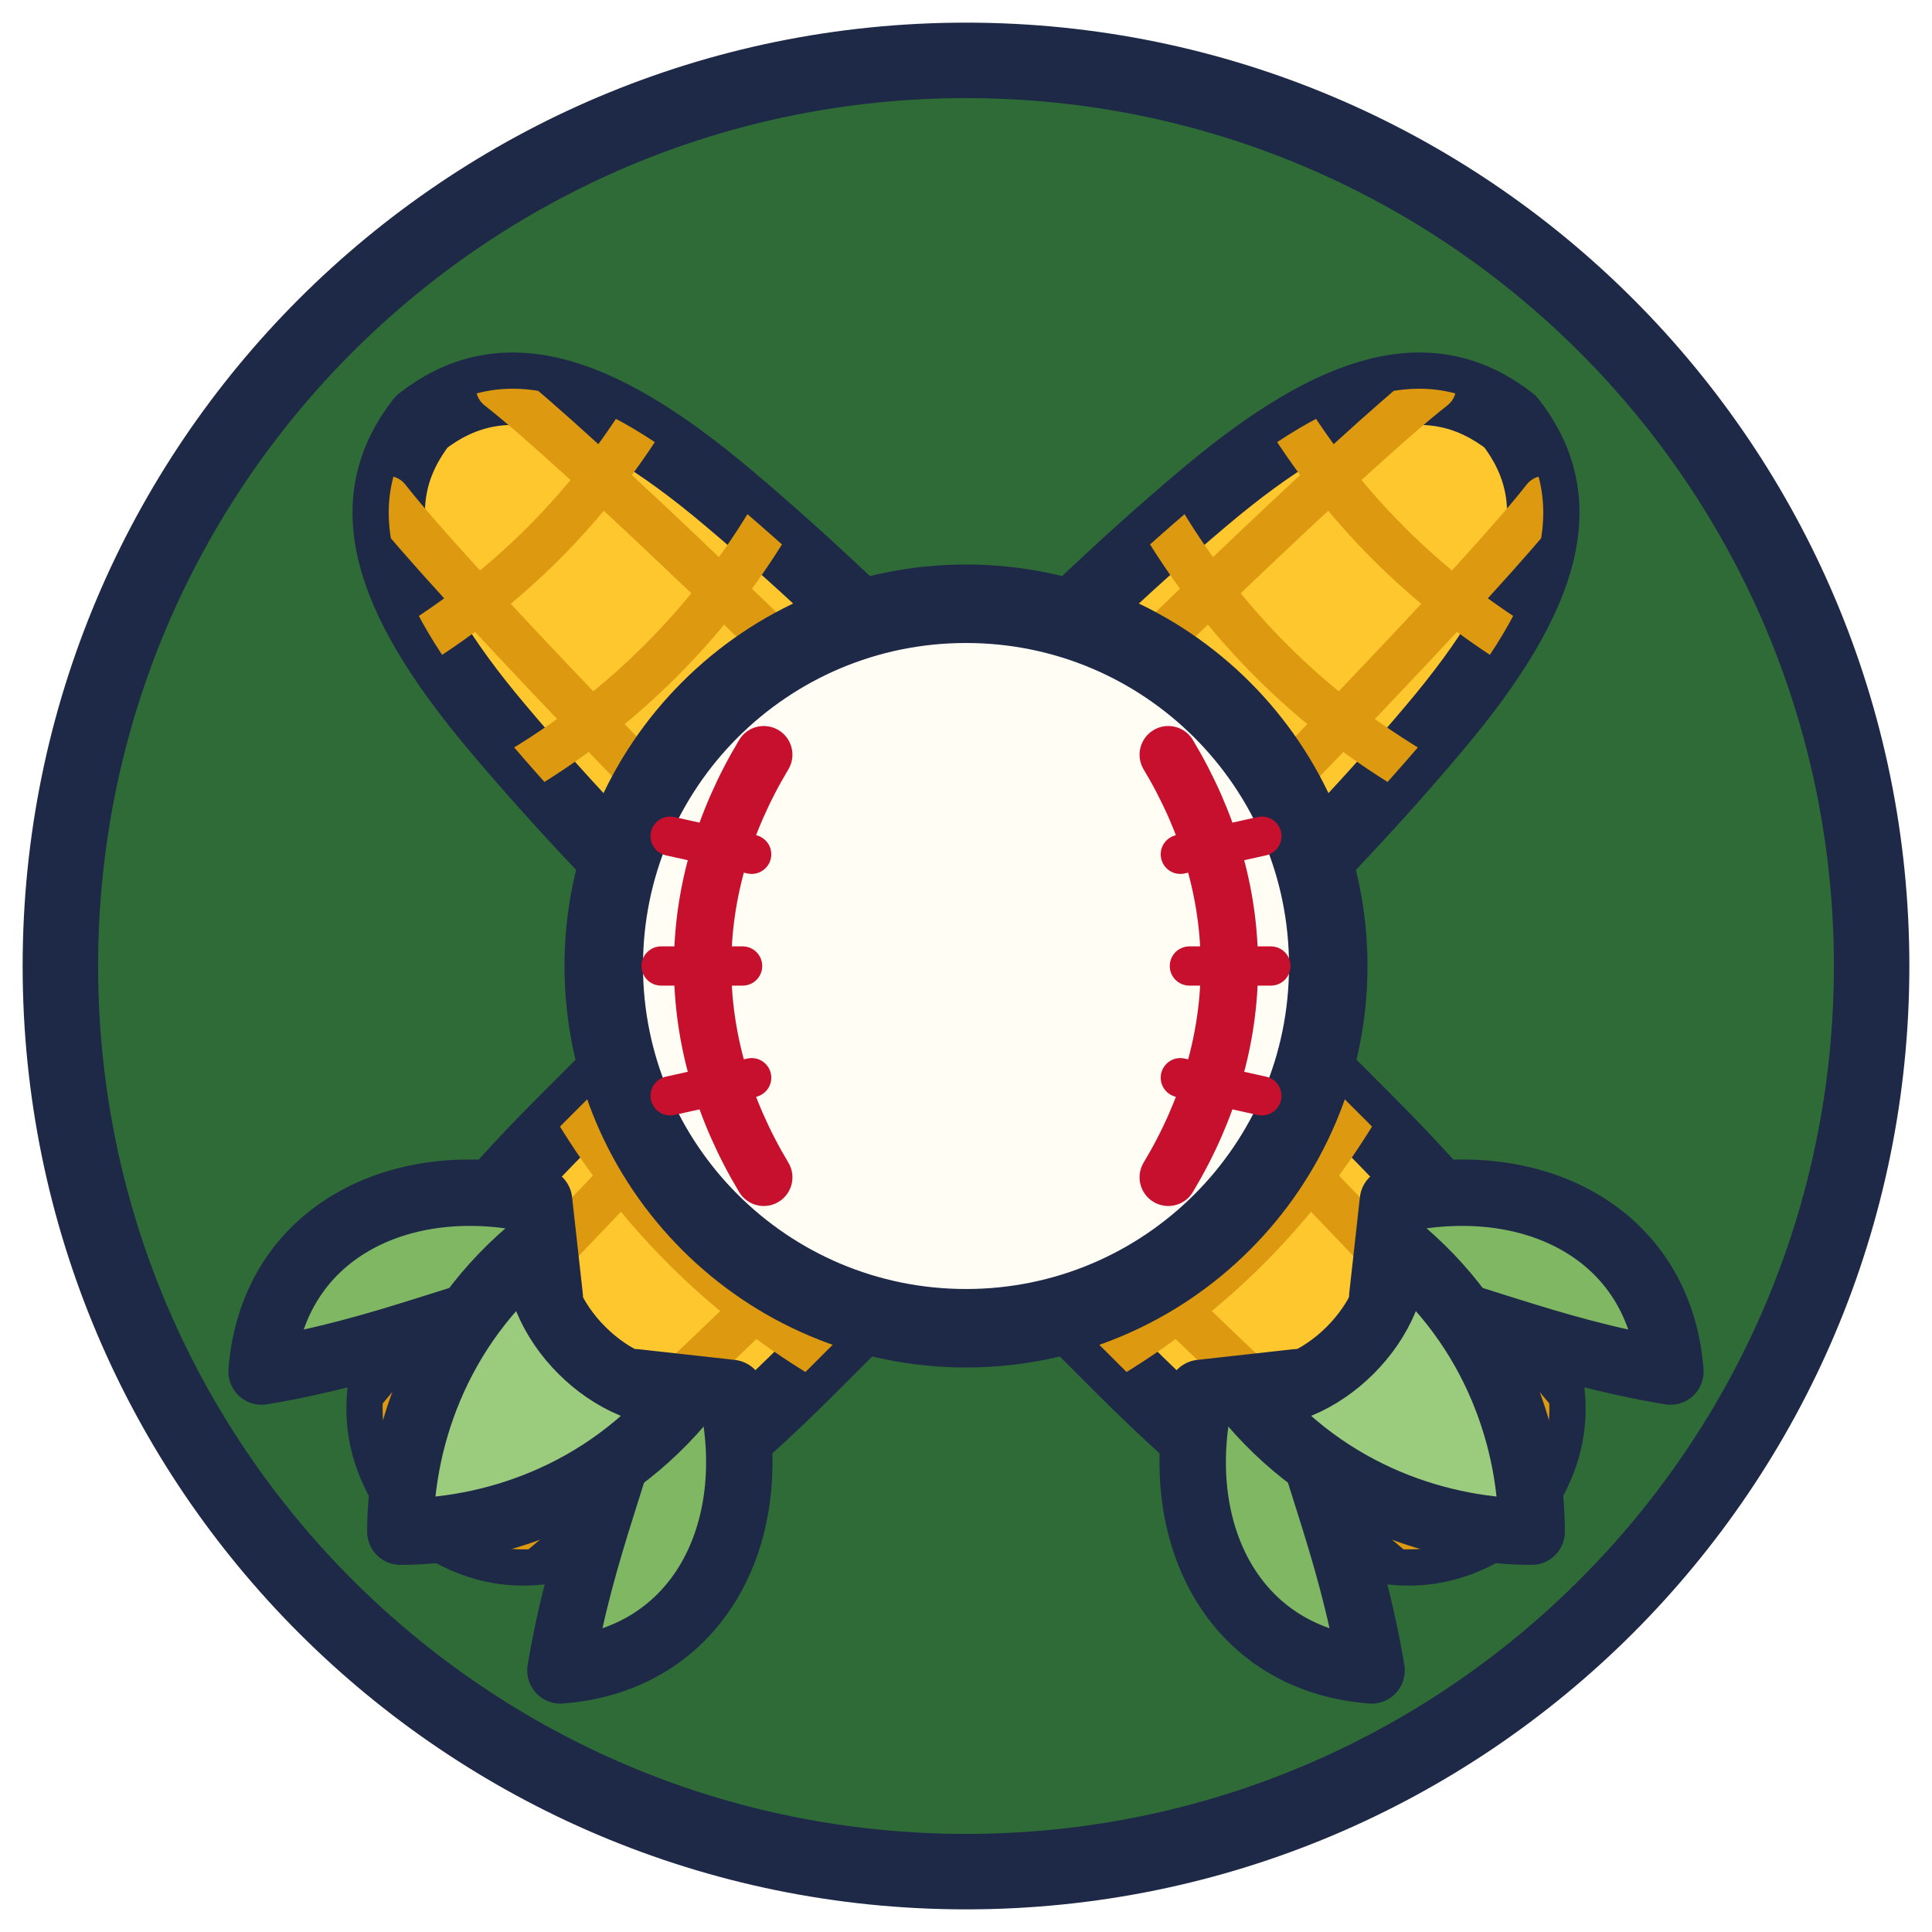
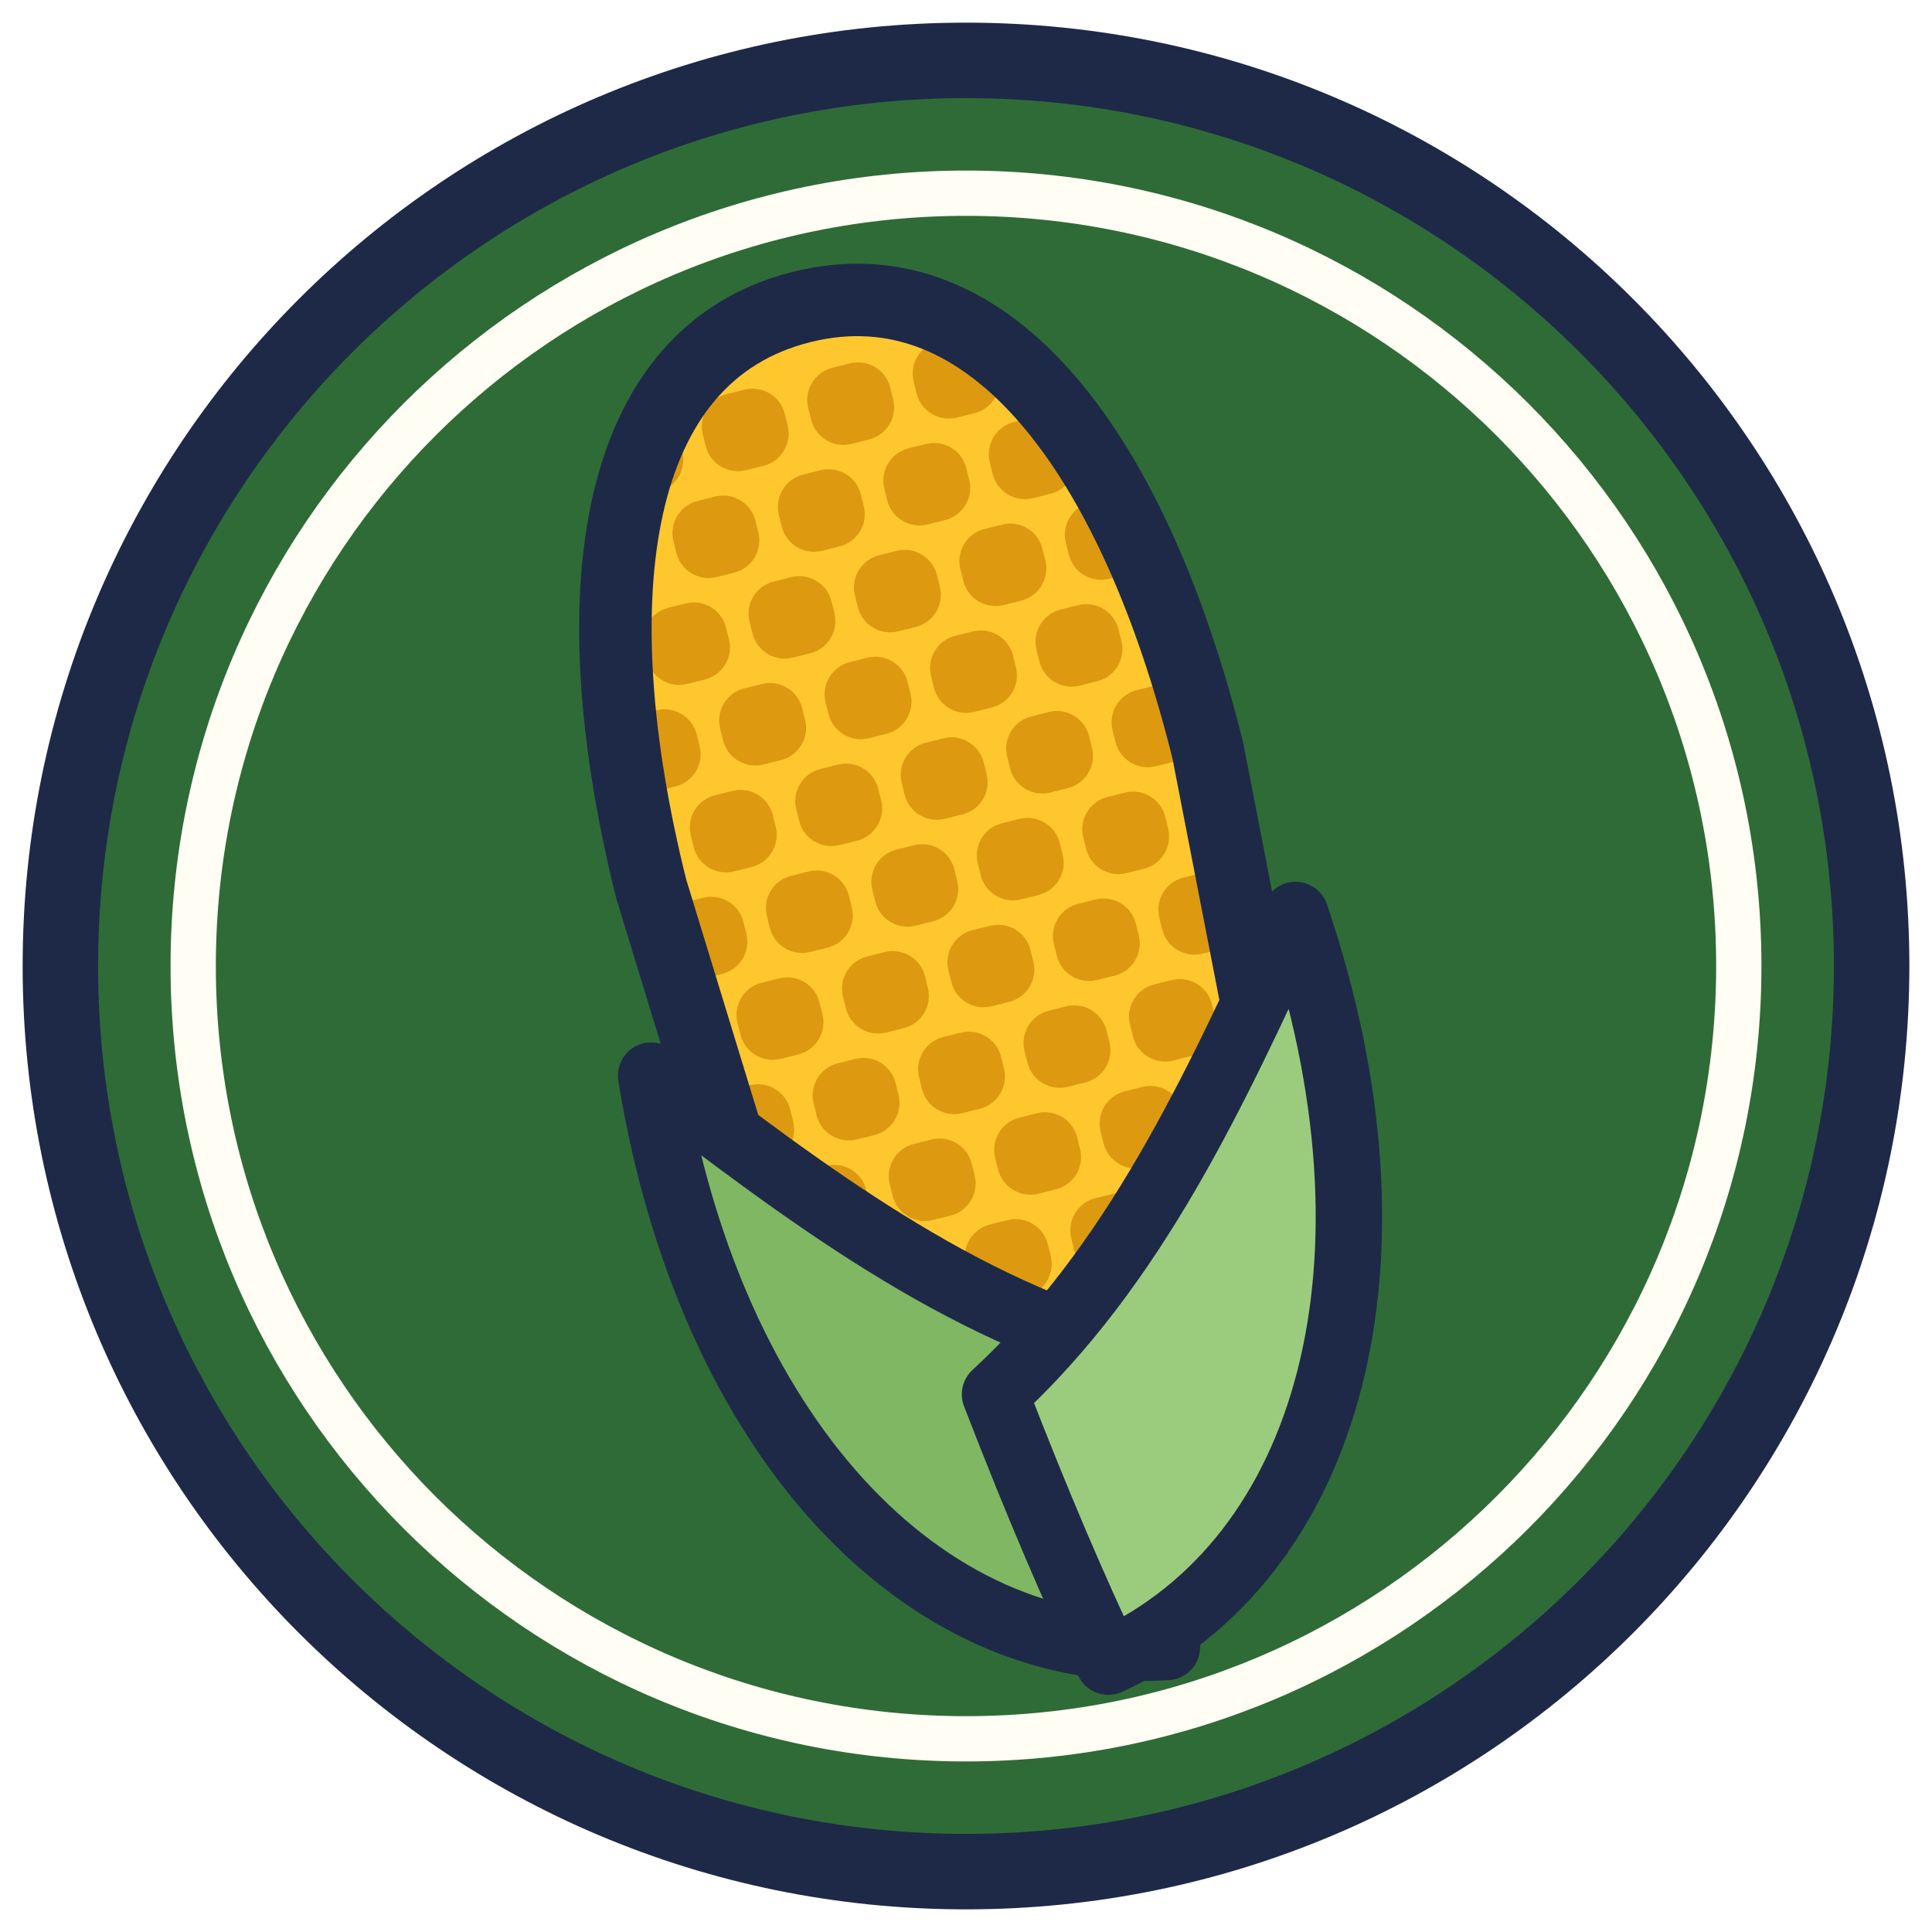
<svg xmlns="http://www.w3.org/2000/svg" viewBox="0 0 64 64">
  <circle cx="32" cy="32" r="30" fill="#2F6B37" stroke="#1E2948" stroke-width="2.5" />
+   <circle cx="32" cy="32" r="25.6" fill="none" stroke="#FFFDF4" stroke-width="1.5" />
  <defs>
    <clipPath id="cob-clip">
-       <path d="M 32 6.5 C 35.2 6.9 36.9 9.5 37.4 15.5 C 37.7 19 37.75 22.5 37.75 26.5 L 37.75 45 C 37.75 53.5 36.3 57 32 57.5 C 27.7 57 26.25 53.5 26.25 45 L 26.25 26.5 C 26.25 22.5 26.3 19 26.6 15.5 C 27.1 9.5 28.8 6.9 32 6.5 Z" />
+       <path d="M 32 9.5 C 38.5 9.5 41.5 17 41.5 27 L 40.5 46 C 40 50 24 50 23.5 46 L 22.5 27 C 22.5 17 25.5 9.5 32 9.5 Z" />
    </clipPath>
-     <g id="cob">
-       <path d="M 32 6.5 C 35.2 6.9 36.9 9.5 37.4 15.5 C 37.7 19 37.75 22.5 37.75 26.5 L 37.75 45 C 37.75 53.5 36.3 57 32 57.5 C 27.7 57 26.25 53.5 26.25 45 L 26.25 26.5 C 26.25 22.5 26.3 19 26.6 15.5 C 27.1 9.5 28.8 6.9 32 6.5 Z" fill="#FFC72E" stroke="#1E2948" stroke-width="2.4" stroke-linejoin="round" />
-       <g clip-path="url(#cob-clip)" stroke="#DD9A10" stroke-width="1.5" fill="none" stroke-linecap="round">
-         <path d="M 29.4 7.5 C 28.6 14 28.6 50 29.4 56.5" />
-         <path d="M 34.6 7.5 C 35.4 14 35.4 50 34.6 56.5" />
-         <path d="M 26.25 11.5 Q 32 12.9 37.75 11.5" />
-         <path d="M 26.25 17 Q 32 18.4 37.75 17" />
-         <path d="M 26.25 22.5 Q 32 23.9 37.75 22.5" />
-         <path d="M 26.25 28 Q 32 29.4 37.75 28" />
-         <path d="M 26.25 33.5 Q 32 34.9 37.75 33.5" />
-         <path d="M 26.25 39 Q 32 40.4 37.75 39" />
-         <path d="M 26.25 44.5 Q 32 45.9 37.75 44.5" />
-         <path d="M 26.25 50 Q 32 51.4 37.75 50" />
-       </g>
-       <g stroke="#1E2948" stroke-width="2.2" stroke-linejoin="round">
-         <path d="M 27.5 47.5 C 23.5 50 22 54.5 25 58 C 27.5 54.5 28.5 51.5 30 49.5 Z" fill="#7FB763" />
-         <path d="M 36.5 47.5 C 40.5 50 42 54.5 39 58 C 36.5 54.5 35.5 51.5 34 49.5 Z" fill="#7FB763" />
-         <path d="M 28.5 48.5 C 28 53 30 56.5 32 58.5 C 34 56.5 36 53 35.5 48.5 C 34 50.5 30 50.5 28.5 48.5 Z" fill="#9BCC7E" />
-       </g>
+   </defs>
+   <g transform="rotate(-14 32 32)">
+     <path d="M 32 9.5 C 38.5 9.5 41.5 17 41.5 27 L 40.5 46 C 40 50 24 50 23.5 46 L 22.5 27 C 22.5 17 25.5 9.5 32 9.5 Z" fill="#FFC72E" />
+     <g clip-path="url(#cob-clip)" fill="#DD9A10">
+       <rect x="20.6" y="11.7" width="2.8" height="2.6" rx="1.1" />
+       <rect x="24.2" y="11.7" width="2.8" height="2.6" rx="1.1" />
+       <rect x="27.8" y="11.7" width="2.8" height="2.6" rx="1.1" />
+       <rect x="31.4" y="11.7" width="2.8" height="2.6" rx="1.1" />
+       <rect x="35.0" y="11.7" width="2.8" height="2.6" rx="1.1" />
+       <rect x="38.6" y="11.7" width="2.8" height="2.6" rx="1.1" />
+       <rect x="22.4" y="14.9" width="2.8" height="2.6" rx="1.1" />
+       <rect x="26.0" y="14.9" width="2.8" height="2.6" rx="1.1" />
+       <rect x="29.6" y="14.9" width="2.8" height="2.6" rx="1.1" />
+       <rect x="33.2" y="14.9" width="2.8" height="2.6" rx="1.1" />
+       <rect x="36.8" y="14.9" width="2.8" height="2.6" rx="1.1" />
+       <rect x="40.4" y="14.9" width="2.8" height="2.6" rx="1.1" />
+       <rect x="20.6" y="18.1" width="2.8" height="2.6" rx="1.1" />
+       <rect x="24.2" y="18.1" width="2.8" height="2.6" rx="1.1" />
+       <rect x="27.8" y="18.1" width="2.8" height="2.6" rx="1.1" />
+       <rect x="31.4" y="18.1" width="2.8" height="2.6" rx="1.1" />
+       <rect x="35.0" y="18.1" width="2.8" height="2.6" rx="1.1" />
+       <rect x="38.6" y="18.1" width="2.8" height="2.6" rx="1.1" />
+       <rect x="22.4" y="21.3" width="2.8" height="2.6" rx="1.1" />
+       <rect x="26.0" y="21.3" width="2.8" height="2.6" rx="1.1" />
+       <rect x="29.6" y="21.3" width="2.8" height="2.6" rx="1.1" />
+       <rect x="33.2" y="21.3" width="2.8" height="2.6" rx="1.1" />
+       <rect x="36.8" y="21.3" width="2.8" height="2.6" rx="1.1" />
+       <rect x="40.4" y="21.3" width="2.8" height="2.6" rx="1.1" />
+       <rect x="20.6" y="24.5" width="2.8" height="2.6" rx="1.1" />
+       <rect x="24.2" y="24.5" width="2.8" height="2.6" rx="1.1" />
+       <rect x="27.8" y="24.5" width="2.8" height="2.6" rx="1.1" />
+       <rect x="31.4" y="24.5" width="2.8" height="2.6" rx="1.1" />
+       <rect x="35.0" y="24.5" width="2.8" height="2.6" rx="1.1" />
+       <rect x="38.6" y="24.5" width="2.8" height="2.6" rx="1.1" />
+       <rect x="22.4" y="27.7" width="2.8" height="2.6" rx="1.1" />
+       <rect x="26.0" y="27.7" width="2.8" height="2.6" rx="1.1" />
+       <rect x="29.6" y="27.7" width="2.8" height="2.6" rx="1.1" />
+       <rect x="33.2" y="27.7" width="2.8" height="2.6" rx="1.1" />
+       <rect x="36.8" y="27.7" width="2.8" height="2.6" rx="1.1" />
+       <rect x="40.4" y="27.7" width="2.8" height="2.6" rx="1.1" />
+       <rect x="20.6" y="30.9" width="2.8" height="2.6" rx="1.1" />
+       <rect x="24.2" y="30.9" width="2.8" height="2.6" rx="1.1" />
+       <rect x="27.8" y="30.9" width="2.8" height="2.6" rx="1.1" />
+       <rect x="31.4" y="30.9" width="2.8" height="2.6" rx="1.1" />
+       <rect x="35.0" y="30.9" width="2.8" height="2.6" rx="1.1" />
+       <rect x="38.6" y="30.9" width="2.8" height="2.6" rx="1.1" />
+       <rect x="22.4" y="34.1" width="2.8" height="2.6" rx="1.1" />
+       <rect x="26.0" y="34.1" width="2.8" height="2.6" rx="1.1" />
+       <rect x="29.6" y="34.1" width="2.8" height="2.6" rx="1.1" />
+       <rect x="33.2" y="34.1" width="2.8" height="2.6" rx="1.1" />
+       <rect x="36.8" y="34.1" width="2.8" height="2.6" rx="1.1" />
+       <rect x="40.4" y="34.1" width="2.8" height="2.6" rx="1.1" />
+       <rect x="20.6" y="37.3" width="2.8" height="2.6" rx="1.1" />
+       <rect x="24.2" y="37.3" width="2.8" height="2.6" rx="1.1" />
+       <rect x="27.8" y="37.3" width="2.8" height="2.6" rx="1.1" />
+       <rect x="31.4" y="37.3" width="2.8" height="2.6" rx="1.1" />
+       <rect x="35.0" y="37.3" width="2.8" height="2.6" rx="1.1" />
+       <rect x="38.6" y="37.3" width="2.8" height="2.6" rx="1.1" />
+       <rect x="22.4" y="40.5" width="2.8" height="2.6" rx="1.1" />
+       <rect x="26.0" y="40.5" width="2.8" height="2.6" rx="1.1" />
+       <rect x="29.6" y="40.5" width="2.8" height="2.6" rx="1.1" />
+       <rect x="33.2" y="40.5" width="2.8" height="2.6" rx="1.1" />
+       <rect x="36.8" y="40.5" width="2.8" height="2.6" rx="1.1" />
+       <rect x="40.4" y="40.5" width="2.8" height="2.6" rx="1.1" />
+       <rect x="20.6" y="43.7" width="2.8" height="2.6" rx="1.1" />
+       <rect x="24.2" y="43.7" width="2.8" height="2.6" rx="1.1" />
+       <rect x="27.8" y="43.7" width="2.8" height="2.6" rx="1.1" />
+       <rect x="31.4" y="43.7" width="2.8" height="2.6" rx="1.1" />
+       <rect x="35.0" y="43.7" width="2.8" height="2.6" rx="1.1" />
+       <rect x="38.6" y="43.7" width="2.8" height="2.6" rx="1.1" />
    </g>
-   </defs>
-   <use href="#cob" transform="rotate(45 32 32)" />
-   <use href="#cob" transform="rotate(-45 32 32)" />
-   <g>
-     <circle cx="32" cy="32" r="12" fill="#FFFDF4" stroke="#1E2948" stroke-width="2.6" />
-     <g stroke="#C6102E" fill="none" stroke-linecap="round">
-       <path d="M 25.3 25 C 22.6 29.5 22.6 34.5 25.3 39" stroke-width="1.9" />
-       <path d="M 38.7 25 C 41.4 29.5 41.4 34.5 38.7 39" stroke-width="1.9" />
-       <g stroke-width="1.3">
-         <path d="M 22.2 27.7 L 24.9 28.3" />
-         <path d="M 21.9 32 L 24.6 32" />
-         <path d="M 22.2 36.3 L 24.9 35.7" />
-         <path d="M 41.8 27.7 L 39.1 28.3" />
-         <path d="M 42.1 32 L 39.4 32" />
-         <path d="M 41.8 36.3 L 39.1 35.7" />
-       </g>
+     <path d="M 32 9.5 C 38.5 9.5 41.5 17 41.5 27 L 40.5 46 C 40 50 24 50 23.5 46 L 22.5 27 C 22.5 17 25.5 9.5 32 9.5 Z" fill="none" stroke="#1E2948" stroke-width="2.4" stroke-linejoin="round" />
+     <g stroke="#1E2948" stroke-width="2.2" stroke-linejoin="round">
+       <path d="M 33 55.5 C 25 54 20 45 21 33 C 25 38 29 43 34.5 46 C 34 50 33.5 53 33 55.5 Z" fill="#7FB763" />
+       <path d="M 31 55.5 C 39 54 44 45 43 33 C 39 38 35 43 29.5 46 C 30 50 30.5 53 31 55.5 Z" fill="#9BCC7E" />
    </g>
  </g>
</svg>
